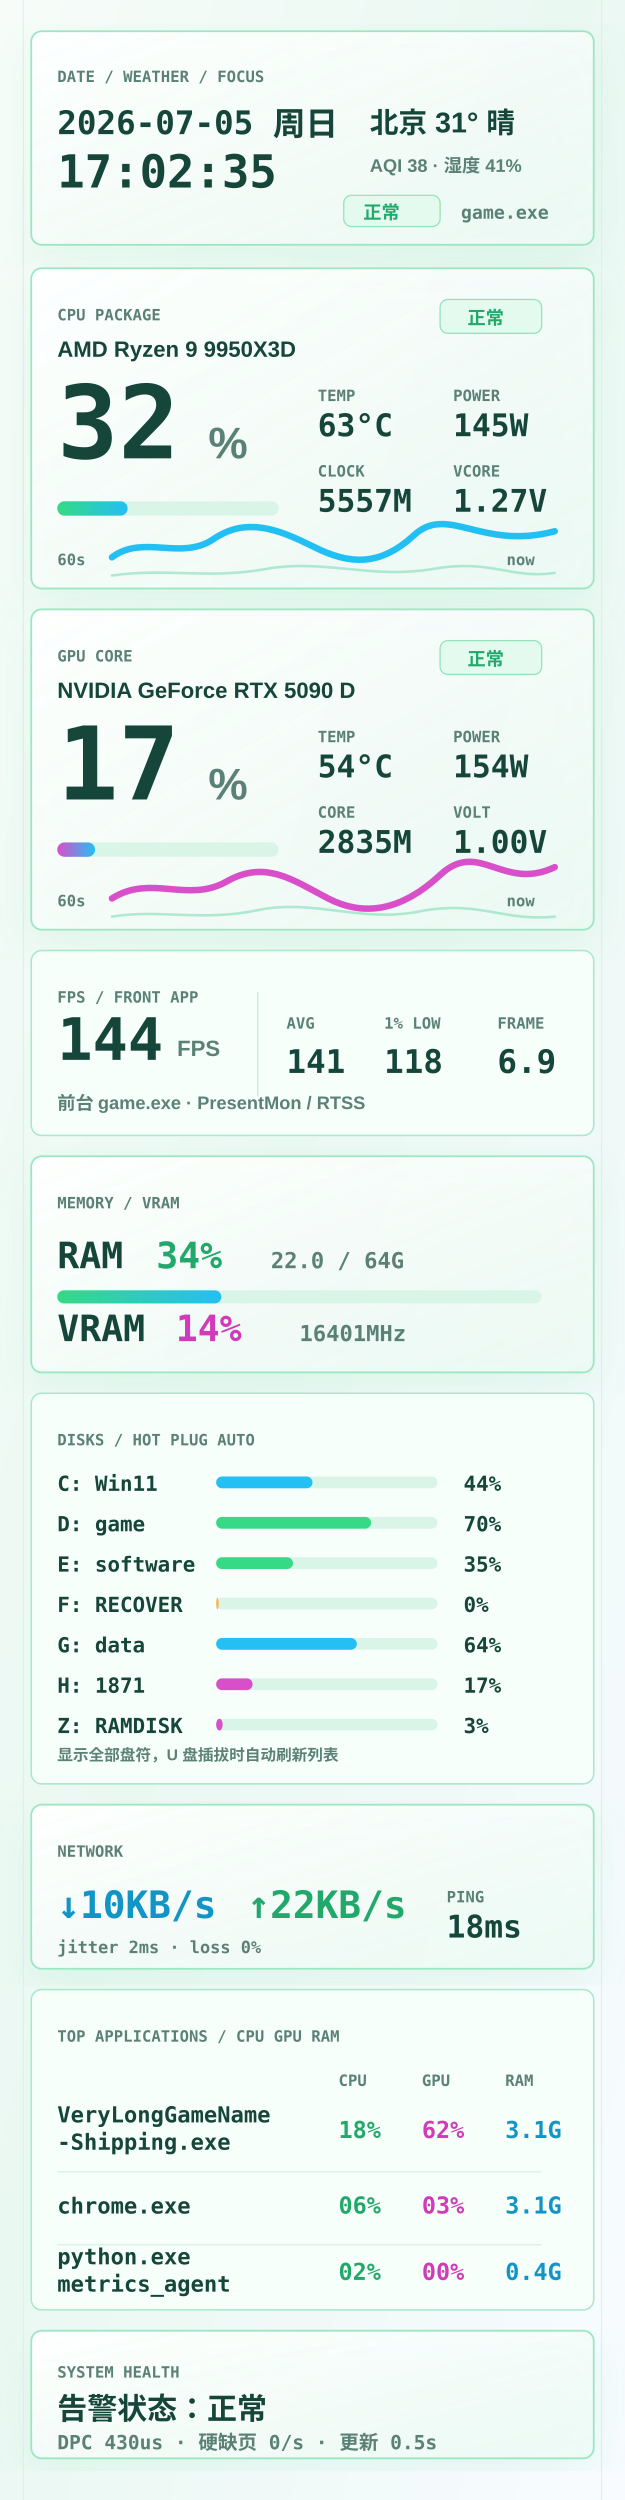
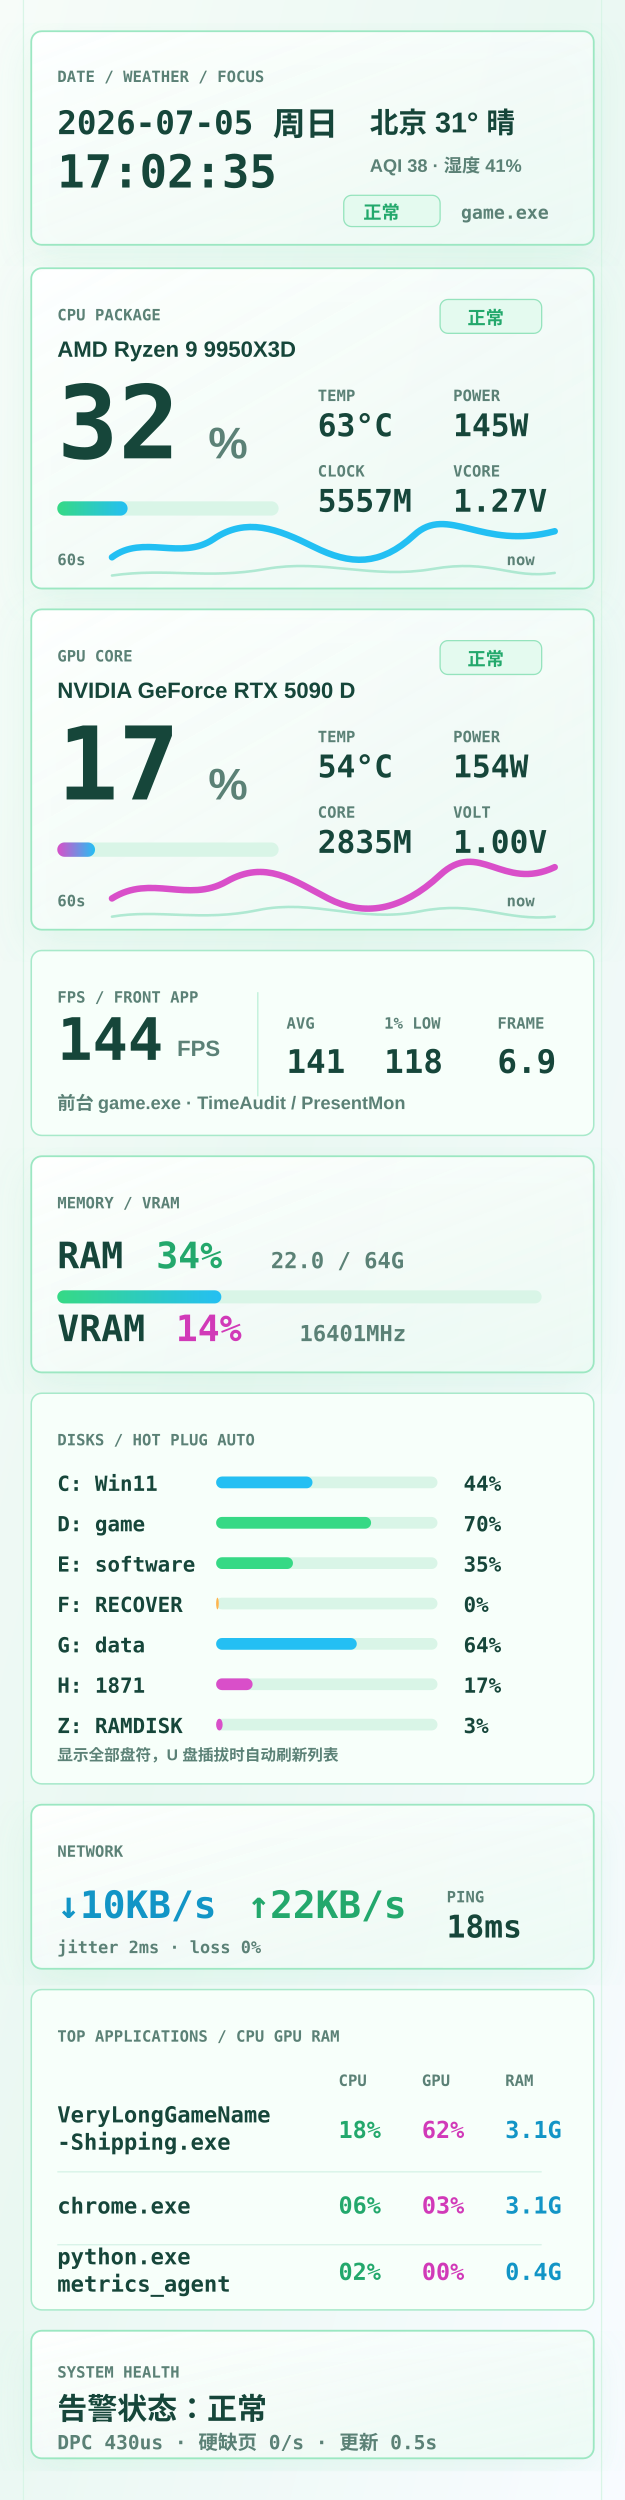
<svg xmlns="http://www.w3.org/2000/svg" width="480" height="1920" viewBox="0 0 480 1920">
  <defs>
    <linearGradient id="pageBg" x1="0" y1="0" x2="1" y2="1">
      <stop offset="0" stop-color="#F7FCF9" />
      <stop offset="0.46" stop-color="#EAF8F2" />
      <stop offset="1" stop-color="#F8FBFF" />
    </linearGradient>
    <linearGradient id="panelBg" x1="0" y1="0" x2="1" y2="1">
      <stop offset="0" stop-color="#FFFFFF" stop-opacity="0.94" />
      <stop offset="1" stop-color="#ECFAF4" stop-opacity="0.88" />
    </linearGradient>
    <linearGradient id="cpuFill" x1="0" y1="0" x2="1" y2="0">
      <stop offset="0" stop-color="#36D985" />
      <stop offset="1" stop-color="#24BFF3" />
    </linearGradient>
    <linearGradient id="gpuFill" x1="0" y1="0" x2="1" y2="0">
      <stop offset="0" stop-color="#D94FC9" />
      <stop offset="1" stop-color="#24BFF3" />
    </linearGradient>
    <linearGradient id="warnFill" x1="0" y1="0" x2="1" y2="0">
      <stop offset="0" stop-color="#FFB44D" />
      <stop offset="1" stop-color="#EF6B6B" />
    </linearGradient>
    <filter id="softShadow" x="-10%" y="-10%" width="120%" height="120%">
      <feDropShadow dx="0" dy="10" stdDeviation="16" flood-color="#75D7AE" flood-opacity="0.16" />
    </filter>
    <style>
      .bg { fill: url(#pageBg); }
      .panel { fill: url(#panelBg); stroke: #9CE7C2; stroke-width: 1.4; filter: url(#softShadow); }
      .panel-flat { fill: #F7FFFA; stroke: #A8E9CA; stroke-width: 1.2; }
      .rule { stroke: #BDEFD8; stroke-width: 1; }
      .hair { stroke: #CDEFE1; stroke-width: 0.8; }
      .ink { fill: #16463A; font-family: "Segoe UI", "Microsoft YaHei", Arial, sans-serif; }
      .muted { fill: #5B8176; font-family: "Segoe UI", "Microsoft YaHei", Arial, sans-serif; }
      .mono { font-family: "Cascadia Mono", "Consolas", "Microsoft YaHei", monospace; }
      .label { fill: #5B8176; font-family: "Cascadia Mono", "Consolas", "Microsoft YaHei", monospace; font-size: 12px; font-weight: 800; }
      .chip { fill: #E4FAEF; stroke: #95E3BD; stroke-width: 1; }
      .track { fill: #D9F5E7; }
      .blue { fill: #1295C6; }
      .green { fill: #23A86C; }
      .pink { fill: #D13AB8; }
      .amber { fill: #DA8B18; }
      .red { fill: #D95656; }
      .spark-cpu { fill: none; stroke: #22BFF3; stroke-width: 5; stroke-linecap: round; stroke-linejoin: round; }
      .spark-gpu { fill: none; stroke: #D94FC9; stroke-width: 5; stroke-linecap: round; stroke-linejoin: round; }
      .spark-soft { fill: none; stroke: #8CDFBE; stroke-width: 2; stroke-linecap: round; stroke-linejoin: round; opacity: 0.65; }
    </style>
  </defs>
  <rect width="480" height="1920" class="bg" />
  <path d="M18 0 V1920" stroke="#D9F5E7" stroke-width="1" />
  <path d="M462 0 V1920" stroke="#D9F5E7" stroke-width="1" />
  <g id="top-status">
    <rect x="24" y="24" width="432" height="164" rx="8" class="panel" />
    <text x="44" y="63" class="label">DATE / WEATHER / FOCUS</text>
    <text x="44" y="103" class="ink mono" font-size="25" font-weight="850">2026-07-05 周日</text>
    <text x="44" y="144" class="ink mono" font-size="35" font-weight="900">17:02:35</text>
    <text x="284" y="102" class="ink" font-size="22" font-weight="850">北京 31° 晴</text>
    <text x="284" y="132" class="muted" font-size="14" font-weight="750">AQI 38 · 湿度 41%</text>
    <rect x="264" y="150" width="74" height="24" rx="6" class="chip" />
    <text x="279" y="168" class="green" font-size="14" font-weight="850">正常</text>
    <text x="354" y="168" class="muted mono" font-size="14" font-weight="800">game.exe</text>
  </g>
  <g id="cpu-card">
    <rect x="24" y="206" width="432" height="246" rx="8" class="panel" />
    <text x="44" y="246" class="label">CPU PACKAGE</text>
    <text x="44" y="274" class="ink" font-size="17" font-weight="850">AMD Ryzen 9 9950X3D</text>
    <text x="44" y="352" class="ink mono" font-size="78" font-weight="950">32</text>
    <text x="160" y="352" class="muted" font-size="34" font-weight="900">%</text>
    <rect x="338" y="230" width="78" height="26" rx="6" class="chip" />
    <text x="359" y="249" class="green" font-size="14" font-weight="850">正常</text>
    <text x="244" y="308" class="label">TEMP</text>
    <text x="244" y="335" class="ink mono" font-size="24" font-weight="850">63°C</text>
    <text x="348" y="308" class="label">POWER</text>
    <text x="348" y="335" class="ink mono" font-size="24" font-weight="850">145W</text>
    <text x="244" y="366" class="label">CLOCK</text>
    <text x="244" y="393" class="ink mono" font-size="24" font-weight="850">5557M</text>
    <text x="348" y="366" class="label">VCORE</text>
    <text x="348" y="393" class="ink mono" font-size="24" font-weight="850">1.27V</text>
    <rect x="44" y="385" width="170" height="11" rx="5.5" class="track" />
    <rect x="44" y="385" width="54" height="11" rx="5.5" fill="url(#cpuFill)" />
    <text x="44" y="434" class="label">60s</text>
    <text x="389" y="434" class="label">now</text>
    <path d="M86 428 C110 410, 139 431, 164 414 S213 406, 241 420 S292 435, 318 411 S370 423, 426 408" class="spark-cpu" />
    <path d="M86 442 C128 436, 160 445, 204 437 S286 445, 332 437 S392 445, 426 440" class="spark-soft" />
  </g>
  <g id="gpu-card">
    <rect x="24" y="468" width="432" height="246" rx="8" class="panel" />
    <text x="44" y="508" class="label">GPU CORE</text>
    <text x="44" y="536" class="ink" font-size="17" font-weight="850">NVIDIA GeForce RTX 5090 D</text>
    <text x="44" y="614" class="ink mono" font-size="78" font-weight="950">17</text>
    <text x="160" y="614" class="muted" font-size="34" font-weight="900">%</text>
    <rect x="338" y="492" width="78" height="26" rx="6" class="chip" />
    <text x="359" y="511" class="green" font-size="14" font-weight="850">正常</text>
    <text x="244" y="570" class="label">TEMP</text>
    <text x="244" y="597" class="ink mono" font-size="24" font-weight="850">54°C</text>
    <text x="348" y="570" class="label">POWER</text>
    <text x="348" y="597" class="ink mono" font-size="24" font-weight="850">154W</text>
    <text x="244" y="628" class="label">CORE</text>
    <text x="244" y="655" class="ink mono" font-size="24" font-weight="850">2835M</text>
    <text x="348" y="628" class="label">VOLT</text>
    <text x="348" y="655" class="ink mono" font-size="24" font-weight="850">1.00V</text>
    <rect x="44" y="647" width="170" height="11" rx="5.5" class="track" />
    <rect x="44" y="647" width="29" height="11" rx="5.5" fill="url(#gpuFill)" />
    <text x="44" y="696" class="label">60s</text>
    <text x="389" y="696" class="label">now</text>
    <path d="M86 690 C116 671, 144 694, 174 677 S225 676, 252 690 S308 700, 338 672 S386 685, 426 666" class="spark-gpu" />
    <path d="M86 704 C121 698, 155 708, 198 699 S277 709, 322 700 S387 708, 426 704" class="spark-soft" />
  </g>
  <g id="fps-card">
    <rect x="24" y="730" width="432" height="142" rx="8" class="panel-flat" />
    <text x="44" y="770" class="label">FPS / FRONT APP</text>
    <text x="44" y="814" class="ink mono" font-size="45" font-weight="950">144</text>
    <text x="136" y="811" class="muted" font-size="17" font-weight="850">FPS</text>
    <line x1="198" y1="762" x2="198" y2="842" class="rule" />
    <text x="220" y="790" class="label">AVG</text>
    <text x="220" y="824" class="ink mono" font-size="25" font-weight="850">141</text>
    <text x="295" y="790" class="label">1% LOW</text>
    <text x="295" y="824" class="ink mono" font-size="25" font-weight="850">118</text>
    <text x="382" y="790" class="label">FRAME</text>
    <text x="382" y="824" class="ink mono" font-size="25" font-weight="850">6.9</text>
-     <text x="44" y="852" class="muted" font-size="14" font-weight="750">前台 game.exe · PresentMon / RTSS</text>
+     <text x="44" y="852" class="muted" font-size="14" font-weight="750">前台 game.exe · TimeAudit / PresentMon</text>
  </g>
  <g id="memory-card">
    <rect x="24" y="888" width="432" height="166" rx="8" class="panel" />
    <text x="44" y="928" class="label">MEMORY / VRAM</text>
    <text x="44" y="974" class="ink mono" font-size="28" font-weight="900">RAM</text>
    <text x="120" y="974" class="green mono" font-size="28" font-weight="900">34%</text>
    <text x="208" y="974" class="muted mono" font-size="17" font-weight="800">22.0 / 64G</text>
    <rect x="44" y="991" width="372" height="10" rx="5" class="track" />
    <rect x="44" y="991" width="126" height="10" rx="5" fill="url(#cpuFill)" />
    <text x="44" y="1030" class="ink mono" font-size="28" font-weight="900">VRAM</text>
    <text x="135" y="1030" class="pink mono" font-size="28" font-weight="900">14%</text>
    <text x="230" y="1030" class="muted mono" font-size="17" font-weight="800">16401MHz</text>
  </g>
  <g id="disk-card">
    <rect x="24" y="1070" width="432" height="300" rx="8" class="panel-flat" />
    <text x="44" y="1110" class="label">DISKS / HOT PLUG AUTO</text>
    <text x="44" y="1145" class="ink mono" font-size="16" font-weight="850">C: Win11</text>
    <rect x="166" y="1134" width="170" height="9" rx="4.5" class="track" />
    <rect x="166" y="1134" width="74" height="9" rx="4.5" fill="#24BFF3" />
    <text x="356" y="1145" class="ink mono" font-size="16" font-weight="850">44%</text>
    <text x="44" y="1176" class="ink mono" font-size="16" font-weight="850">D: game</text>
    <rect x="166" y="1165" width="170" height="9" rx="4.5" class="track" />
    <rect x="166" y="1165" width="119" height="9" rx="4.5" fill="#36D985" />
    <text x="356" y="1176" class="ink mono" font-size="16" font-weight="850">70%</text>
    <text x="44" y="1207" class="ink mono" font-size="16" font-weight="850">E: software</text>
    <rect x="166" y="1196" width="170" height="9" rx="4.5" class="track" />
    <rect x="166" y="1196" width="59" height="9" rx="4.5" fill="#36D985" />
    <text x="356" y="1207" class="ink mono" font-size="16" font-weight="850">35%</text>
    <text x="44" y="1238" class="ink mono" font-size="16" font-weight="850">F: RECOVER</text>
    <rect x="166" y="1227" width="170" height="9" rx="4.5" class="track" />
    <rect x="166" y="1227" width="2" height="9" rx="4.5" fill="#FFB44D" />
    <text x="356" y="1238" class="ink mono" font-size="16" font-weight="850">0%</text>
    <text x="44" y="1269" class="ink mono" font-size="16" font-weight="850">G: data</text>
    <rect x="166" y="1258" width="170" height="9" rx="4.5" class="track" />
    <rect x="166" y="1258" width="108" height="9" rx="4.5" fill="#24BFF3" />
    <text x="356" y="1269" class="ink mono" font-size="16" font-weight="850">64%</text>
    <text x="44" y="1300" class="ink mono" font-size="16" font-weight="850">H: 1871</text>
    <rect x="166" y="1289" width="170" height="9" rx="4.5" class="track" />
    <rect x="166" y="1289" width="28" height="9" rx="4.5" fill="#D94FC9" />
    <text x="356" y="1300" class="ink mono" font-size="16" font-weight="850">17%</text>
    <text x="44" y="1331" class="ink mono" font-size="16" font-weight="850">Z: RAMDISK</text>
    <rect x="166" y="1320" width="170" height="9" rx="4.5" class="track" />
    <rect x="166" y="1320" width="5" height="9" rx="4.5" fill="#D94FC9" />
    <text x="356" y="1331" class="ink mono" font-size="16" font-weight="850">3%</text>
    <text x="44" y="1352" class="muted" font-size="12" font-weight="750">显示全部盘符，U 盘插拔时自动刷新列表</text>
  </g>
  <g id="network-card">
    <rect x="24" y="1386" width="432" height="126" rx="8" class="panel" />
    <text x="44" y="1426" class="label">NETWORK</text>
    <text x="44" y="1473" class="blue mono" font-size="29" font-weight="900">↓10KB/s</text>
    <text x="190" y="1473" class="green mono" font-size="29" font-weight="900">↑22KB/s</text>
    <text x="343" y="1461" class="label">PING</text>
    <text x="343" y="1488" class="ink mono" font-size="24" font-weight="850">18ms</text>
    <text x="44" y="1500" class="muted mono" font-size="13" font-weight="800">jitter 2ms · loss 0%</text>
  </g>
  <g id="app-rank-card">
    <rect x="24" y="1528" width="432" height="246" rx="8" class="panel-flat" />
    <text x="44" y="1568" class="label">TOP APPLICATIONS / CPU GPU RAM</text>
    <text x="260" y="1602" class="label">CPU</text>
    <text x="324" y="1602" class="label">GPU</text>
    <text x="388" y="1602" class="label">RAM</text>
    <text x="44" y="1630" class="ink mono" font-size="17" font-weight="850">
      <tspan x="44" dy="0">VeryLongGameName</tspan>
      <tspan x="44" dy="21">-Shipping.exe</tspan>
    </text>
    <text x="260" y="1642" class="green mono" font-size="18" font-weight="850">18%</text>
    <text x="324" y="1642" class="pink mono" font-size="18" font-weight="850">62%</text>
    <text x="388" y="1642" class="blue mono" font-size="18" font-weight="850">3.1G</text>
    <line x1="44" y1="1668" x2="416" y2="1668" class="hair" />
    <text x="44" y="1700" class="ink mono" font-size="17" font-weight="850">chrome.exe</text>
    <text x="260" y="1700" class="green mono" font-size="18" font-weight="850">06%</text>
    <text x="324" y="1700" class="pink mono" font-size="18" font-weight="850">03%</text>
    <text x="388" y="1700" class="blue mono" font-size="18" font-weight="850">3.1G</text>
    <line x1="44" y1="1724" x2="416" y2="1724" class="hair" />
    <text x="44" y="1739" class="ink mono" font-size="17" font-weight="850">
      <tspan x="44" dy="0">python.exe</tspan>
      <tspan x="44" dy="21">metrics_agent</tspan>
    </text>
    <text x="260" y="1751" class="green mono" font-size="18" font-weight="850">02%</text>
    <text x="324" y="1751" class="pink mono" font-size="18" font-weight="850">00%</text>
    <text x="388" y="1751" class="blue mono" font-size="18" font-weight="850">0.4G</text>
  </g>
  <g id="system-health-card">
    <rect x="24" y="1790" width="432" height="98" rx="8" class="panel" />
    <text x="44" y="1826" class="label">SYSTEM HEALTH</text>
    <text x="44" y="1858" class="ink" font-size="23" font-weight="900">告警状态：正常</text>
    <text x="44" y="1881" class="muted mono" font-size="15" font-weight="800">DPC 430us · 硬缺页 0/s · 更新 0.5s</text>
  </g>
</svg>
